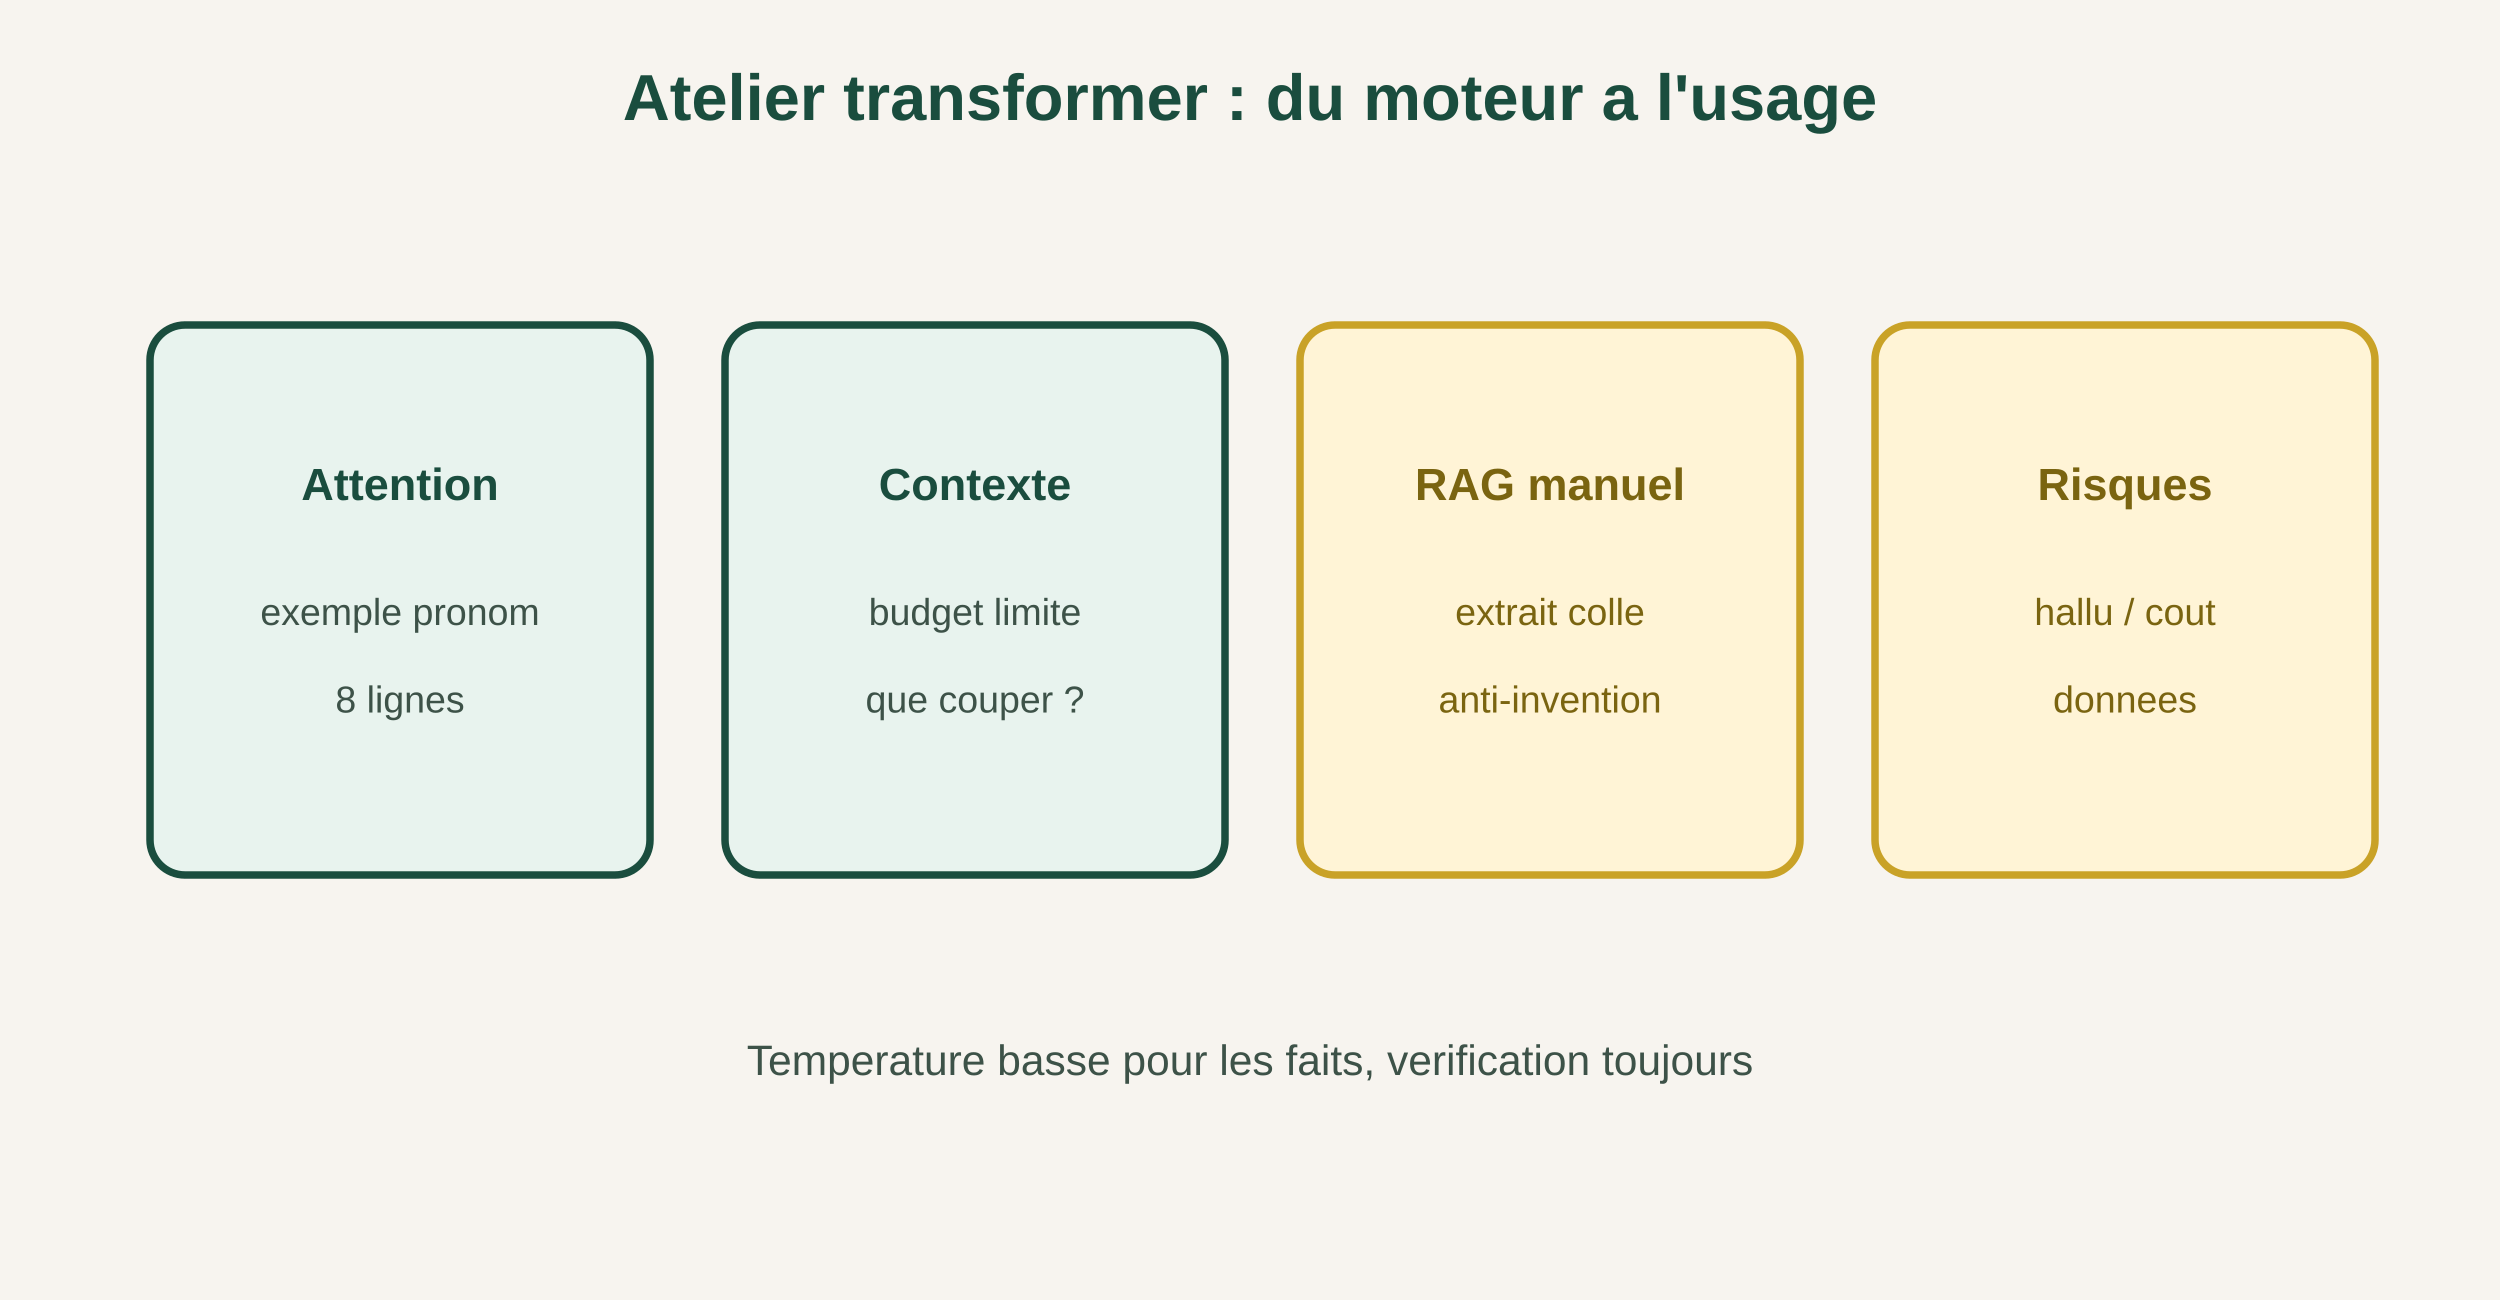
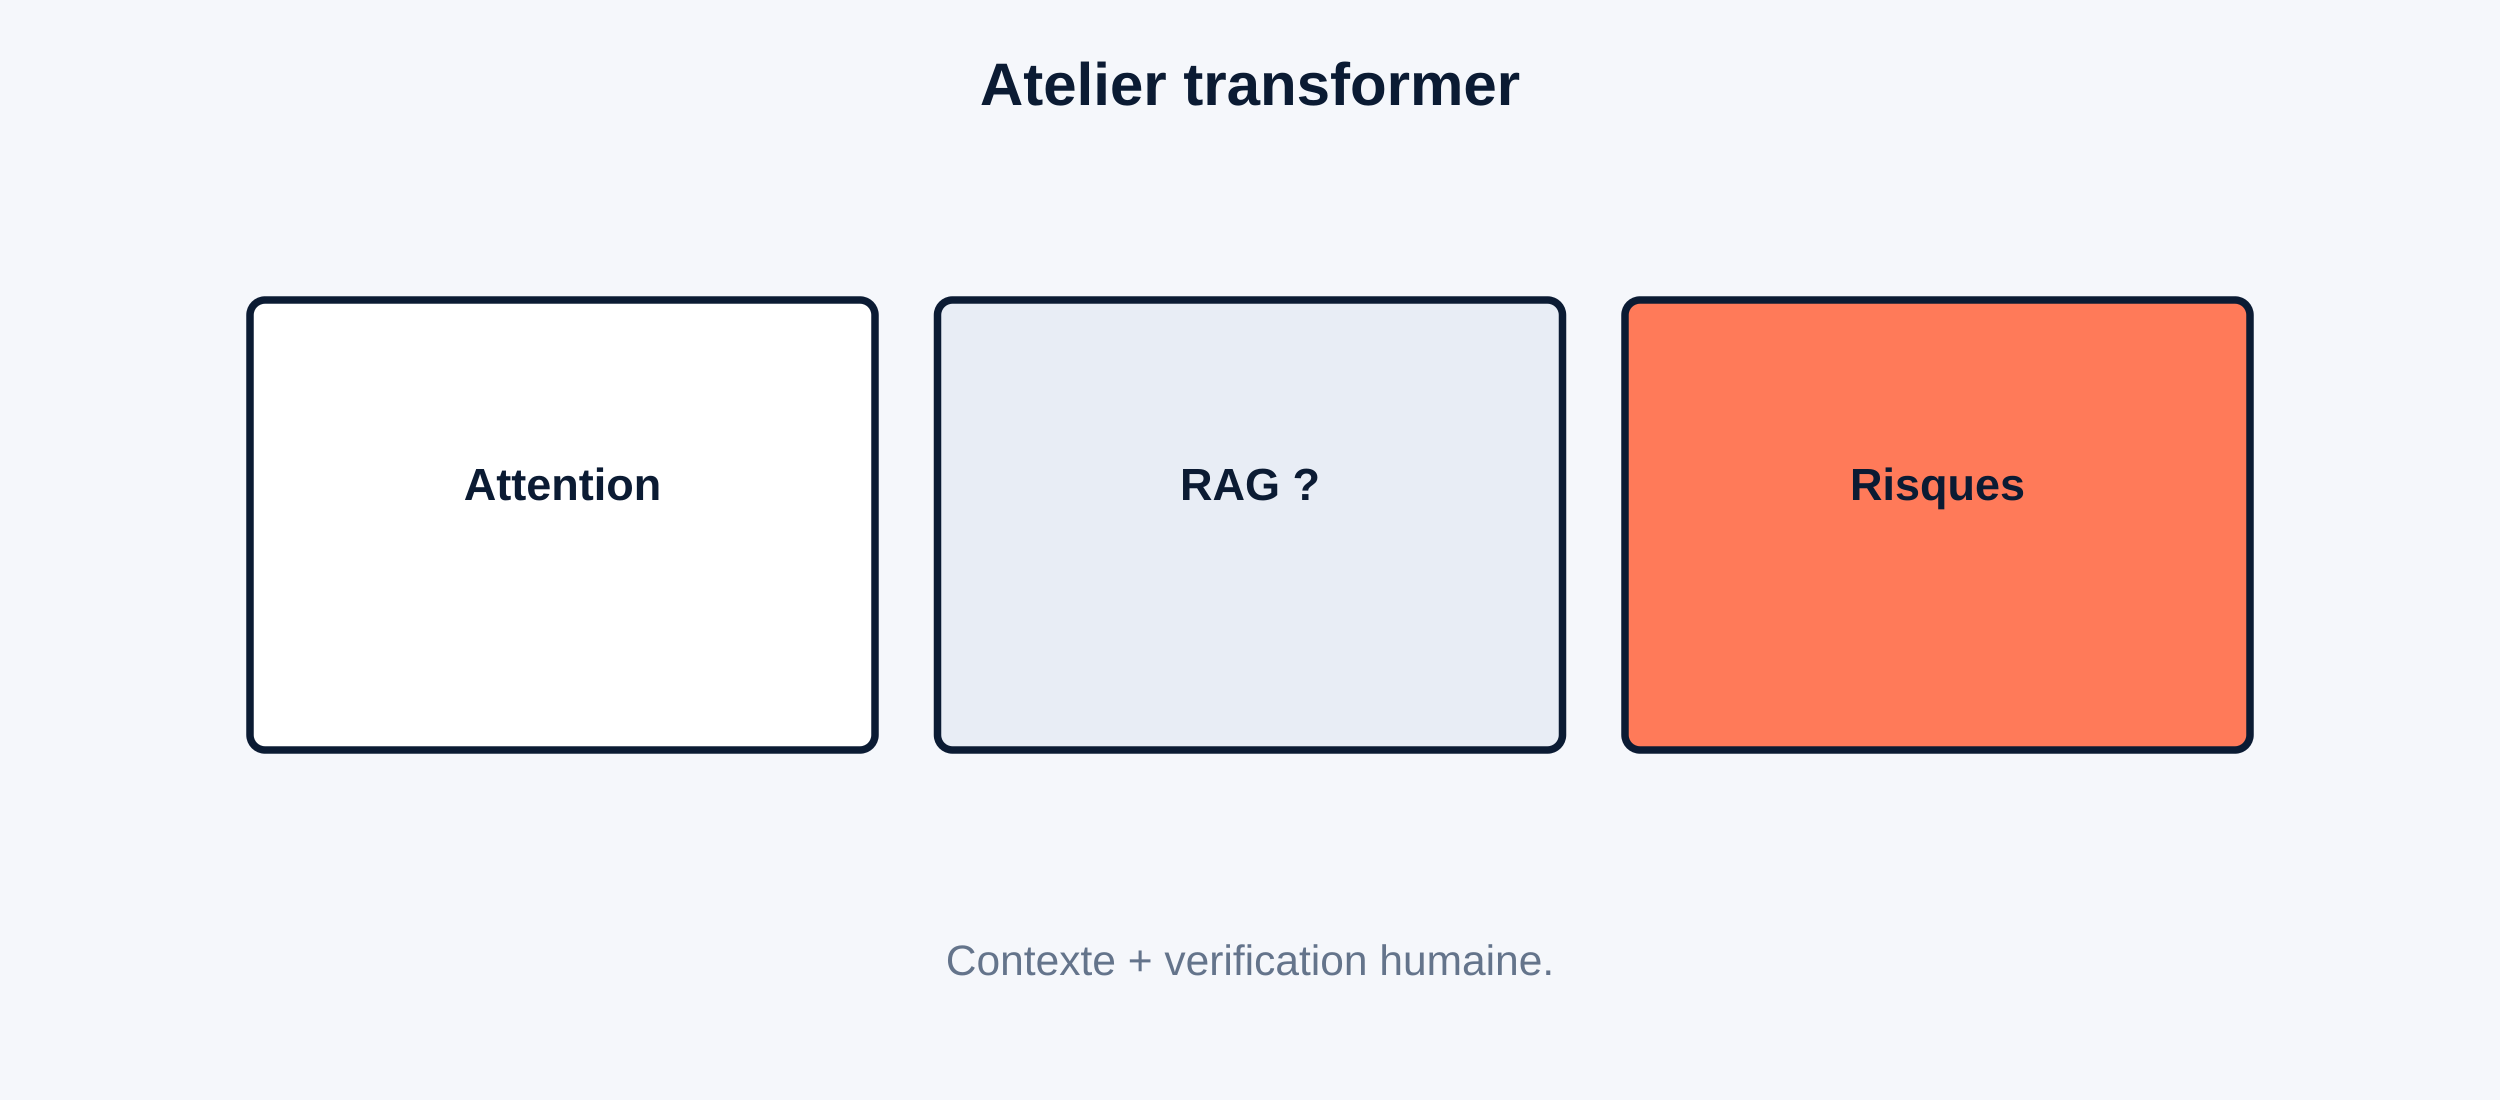
- <svg xmlns="http://www.w3.org/2000/svg" width="1000" height="520" viewBox="0 0 1000 520">
-   <rect width="1000" height="520" fill="#f7f4ef" />
-   <text x="500" y="48" text-anchor="middle" font-family="Segoe UI, Arial, sans-serif" font-size="26" fill="#1a4d3e" font-weight="700">Atelier transformer : du moteur a l'usage</text>
-   <rect x="60" y="130" width="200" height="220" rx="14" fill="#e8f3ee" stroke="#1a4d3e" stroke-width="3" />
-   <text x="160" y="200" text-anchor="middle" font-family="Segoe UI, Arial, sans-serif" font-size="18" fill="#1a4d3e" font-weight="700">Attention</text>
-   <text x="160" y="250" text-anchor="middle" font-family="Segoe UI, Arial, sans-serif" font-size="15" fill="#3d5248">exemple pronom</text>
-   <text x="160" y="285" text-anchor="middle" font-family="Segoe UI, Arial, sans-serif" font-size="15" fill="#3d5248">8 lignes</text>
-   <rect x="290" y="130" width="200" height="220" rx="14" fill="#e8f3ee" stroke="#1a4d3e" stroke-width="3" />
-   <text x="390" y="200" text-anchor="middle" font-family="Segoe UI, Arial, sans-serif" font-size="18" fill="#1a4d3e" font-weight="700">Contexte</text>
-   <text x="390" y="250" text-anchor="middle" font-family="Segoe UI, Arial, sans-serif" font-size="15" fill="#3d5248">budget limite</text>
-   <text x="390" y="285" text-anchor="middle" font-family="Segoe UI, Arial, sans-serif" font-size="15" fill="#3d5248">que couper ?</text>
-   <rect x="520" y="130" width="200" height="220" rx="14" fill="#fff4d6" stroke="#c9a227" stroke-width="3" />
-   <text x="620" y="200" text-anchor="middle" font-family="Segoe UI, Arial, sans-serif" font-size="18" fill="#7a6410" font-weight="700">RAG manuel</text>
-   <text x="620" y="250" text-anchor="middle" font-family="Segoe UI, Arial, sans-serif" font-size="15" fill="#7a6410">extrait colle</text>
-   <text x="620" y="285" text-anchor="middle" font-family="Segoe UI, Arial, sans-serif" font-size="15" fill="#7a6410">anti-invention</text>
-   <rect x="750" y="130" width="200" height="220" rx="14" fill="#fff4d6" stroke="#c9a227" stroke-width="3" />
-   <text x="850" y="200" text-anchor="middle" font-family="Segoe UI, Arial, sans-serif" font-size="18" fill="#7a6410" font-weight="700">Risques</text>
-   <text x="850" y="250" text-anchor="middle" font-family="Segoe UI, Arial, sans-serif" font-size="15" fill="#7a6410">hallu / cout</text>
-   <text x="850" y="285" text-anchor="middle" font-family="Segoe UI, Arial, sans-serif" font-size="15" fill="#7a6410">donnees</text>
-   <text x="500" y="430" text-anchor="middle" font-family="Segoe UI, Arial, sans-serif" font-size="17" fill="#3d5248">Temperature basse pour les faits, verification toujours</text>
+ <svg xmlns="http://www.w3.org/2000/svg" width="1000" height="440" viewBox="0 0 1000 440">
+   <rect width="1000" height="440" fill="#f5f7fb" />
+   <text x="500" y="42" text-anchor="middle" font-family="Segoe UI, Arial, sans-serif" font-size="24" fill="#0b1b33" font-weight="700">Atelier transformer</text>
+   <rect x="100" y="120" width="250" height="180" rx="6" fill="#ffffff" stroke="#0b1b33" stroke-width="3" />
+   <text x="225" y="200" text-anchor="middle" font-family="Segoe UI, Arial, sans-serif" font-size="18" fill="#0b1b33" font-weight="700">Attention</text>
+   <rect x="375" y="120" width="250" height="180" rx="6" fill="#e8edf5" stroke="#0b1b33" stroke-width="3" />
+   <text x="500" y="200" text-anchor="middle" font-family="Segoe UI, Arial, sans-serif" font-size="18" fill="#0b1b33" font-weight="700">RAG ?</text>
+   <rect x="650" y="120" width="250" height="180" rx="6" fill="#ff7a59" stroke="#0b1b33" stroke-width="3" />
+   <text x="775" y="200" text-anchor="middle" font-family="Segoe UI, Arial, sans-serif" font-size="18" fill="#0b1b33" font-weight="700">Risques</text>
+   <text x="500" y="390" text-anchor="middle" font-family="Segoe UI, Arial, sans-serif" font-size="17" fill="#64748b" font-weight="400">Contexte + verification humaine.</text>
</svg>
